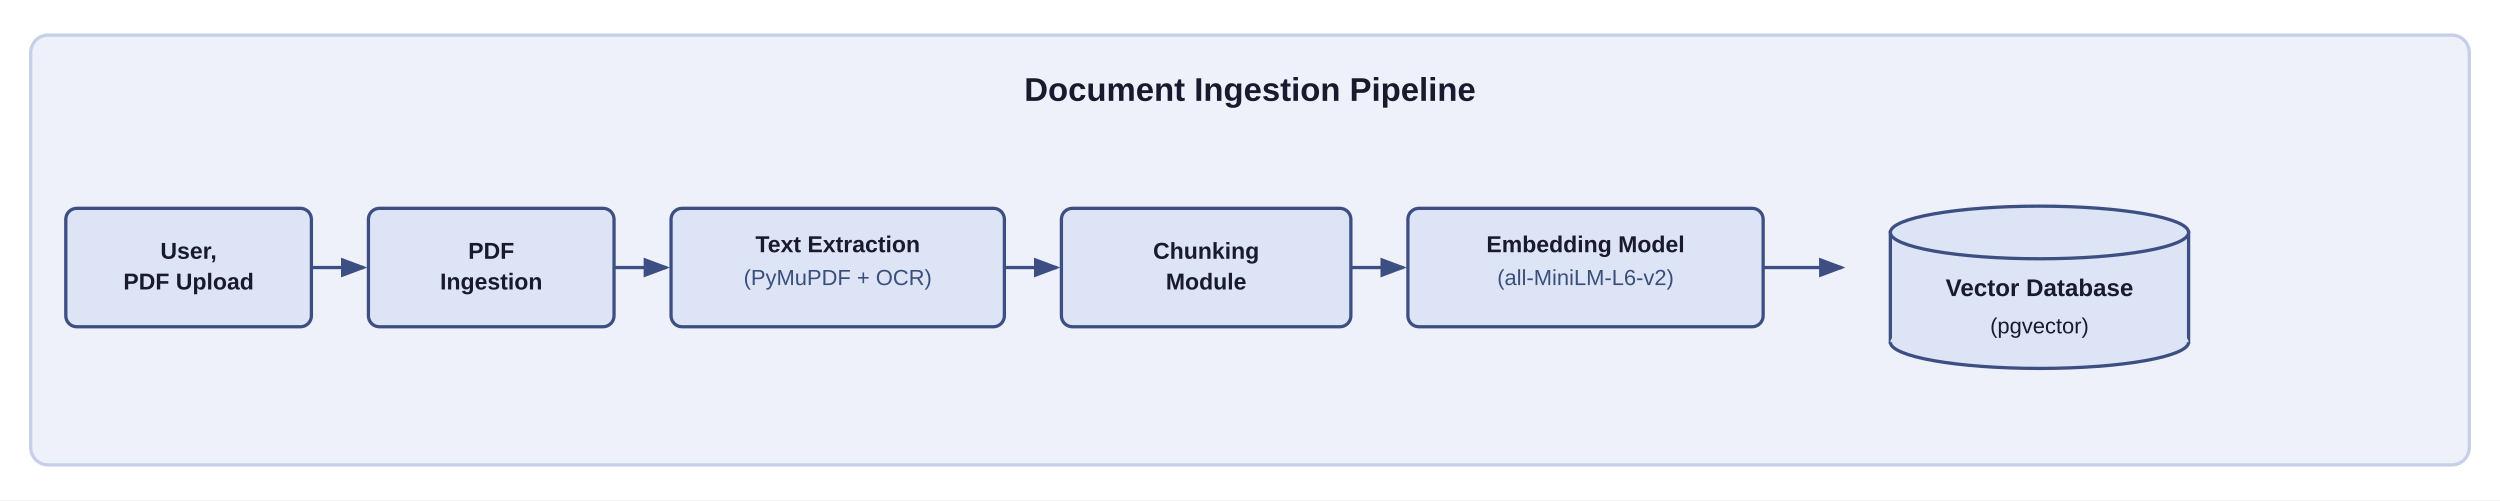
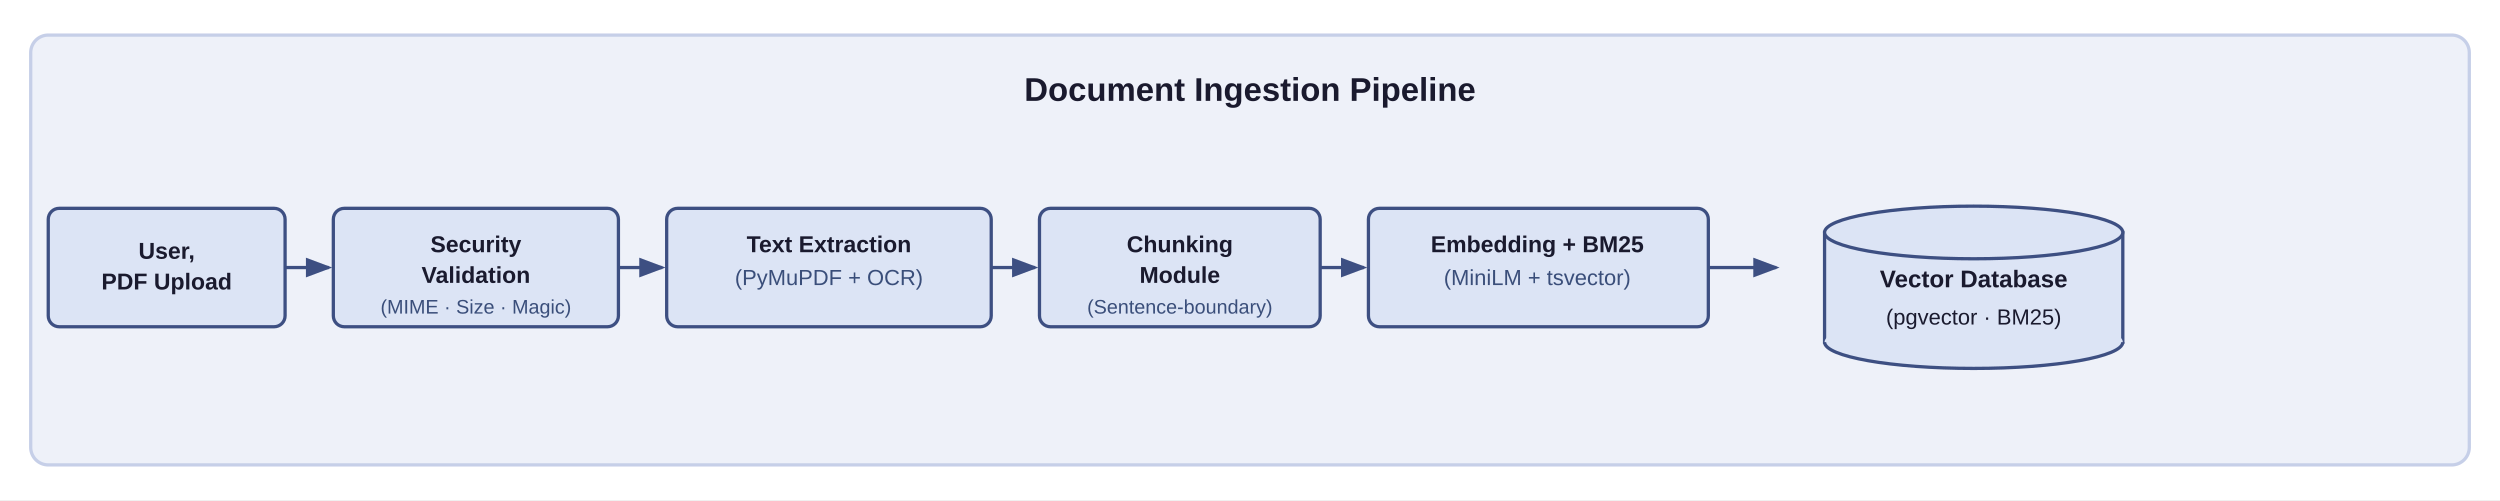
<svg xmlns="http://www.w3.org/2000/svg" viewBox="0 0 1140 228" width="1140" height="228">
  <defs>
    <marker id="arr" markerWidth="8" markerHeight="6" refX="7" refY="3" orient="auto">
      <polygon points="0 0,8 3,0 6" fill="#3d4f82" />
    </marker>
-     <style>
-       text { font-family: 'Segoe UI', Arial, sans-serif; }
-     </style>
+     <style>text { font-family: 'Segoe UI', Arial, sans-serif; }</style>
  </defs>
  <rect width="1140" height="228" fill="#ffffff" />
  <rect x="14" y="16" width="1112" height="196" rx="8" fill="#eef1f9" stroke="#c6cfe8" stroke-width="1.5" />
  <text x="570" y="46" text-anchor="middle" font-size="15" font-weight="700" fill="#1a1a2e">Document Ingestion Pipeline</text>
-   <rect x="30" y="95" width="112" height="54" rx="5" fill="#dce4f5" stroke="#3d4f82" stroke-width="1.5" />
-   <text x="86" y="118" text-anchor="middle" font-size="10.5" font-weight="600" fill="#1a1a2e">User,</text>
-   <text x="86" y="132" text-anchor="middle" font-size="10.5" font-weight="600" fill="#1a1a2e">PDF Upload</text>
-   <line x1="142" y1="122" x2="166" y2="122" stroke="#3d4f82" stroke-width="1.5" marker-end="url(#arr)" />
-   <rect x="168" y="95" width="112" height="54" rx="5" fill="#dce4f5" stroke="#3d4f82" stroke-width="1.5" />
-   <text x="224" y="118" text-anchor="middle" font-size="10.5" font-weight="600" fill="#1a1a2e">PDF</text>
-   <text x="224" y="132" text-anchor="middle" font-size="10.5" font-weight="600" fill="#1a1a2e">Ingestion</text>
-   <line x1="280" y1="122" x2="304" y2="122" stroke="#3d4f82" stroke-width="1.5" marker-end="url(#arr)" />
-   <rect x="306" y="95" width="152" height="54" rx="5" fill="#dce4f5" stroke="#3d4f82" stroke-width="1.5" />
-   <text x="382" y="115" text-anchor="middle" font-size="10.5" font-weight="600" fill="#1a1a2e">Text Extraction</text>
-   <text x="382" y="130" text-anchor="middle" font-size="10" fill="#3a4e7a">(PyMuPDF + OCR)</text>
-   <line x1="458" y1="122" x2="482" y2="122" stroke="#3d4f82" stroke-width="1.5" marker-end="url(#arr)" />
-   <rect x="484" y="95" width="132" height="54" rx="5" fill="#dce4f5" stroke="#3d4f82" stroke-width="1.5" />
-   <text x="550" y="118" text-anchor="middle" font-size="10.5" font-weight="600" fill="#1a1a2e">Chunking</text>
-   <text x="550" y="132" text-anchor="middle" font-size="10.5" font-weight="600" fill="#1a1a2e">Module</text>
-   <line x1="616" y1="122" x2="640" y2="122" stroke="#3d4f82" stroke-width="1.5" marker-end="url(#arr)" />
-   <rect x="642" y="95" width="162" height="54" rx="5" fill="#dce4f5" stroke="#3d4f82" stroke-width="1.5" />
-   <text x="723" y="115" text-anchor="middle" font-size="10.5" font-weight="600" fill="#1a1a2e">Embedding Model</text>
-   <text x="723" y="130" text-anchor="middle" font-size="10" fill="#3a4e7a">(all-MiniLM-L6-v2)</text>
-   <line x1="804" y1="122" x2="840" y2="122" stroke="#3d4f82" stroke-width="1.5" marker-end="url(#arr)" />
-   <rect x="862" y="106" width="136" height="50" fill="#dce4f5" stroke="#3d4f82" stroke-width="1.5" />
-   <ellipse cx="930" cy="156" rx="68" ry="12" fill="#dce4f5" stroke="none" />
-   <path d="M 862,156 A 68,12 0 0,0 998,156" fill="none" stroke="#3d4f82" stroke-width="1.5" />
-   <ellipse cx="930" cy="106" rx="68" ry="12" fill="#dce4f5" stroke="#3d4f82" stroke-width="1.5" />
-   <text x="930" y="135" text-anchor="middle" font-size="11" font-weight="700" fill="#1a1a2e">Vector Database</text>
-   <text x="930" y="152" text-anchor="middle" font-size="10" font-weight="500" fill="#1a1a2e">(pgvector)</text>
+   <rect x="22" y="95" width="108" height="54" rx="5" fill="#dce4f5" stroke="#3d4f82" stroke-width="1.5" />
+   <text x="76" y="118" text-anchor="middle" font-size="10.5" font-weight="600" fill="#1a1a2e">User,</text>
+   <text x="76" y="132" text-anchor="middle" font-size="10.5" font-weight="600" fill="#1a1a2e">PDF Upload</text>
+   <line x1="130" y1="122" x2="150" y2="122" stroke="#3d4f82" stroke-width="1.5" marker-end="url(#arr)" />
+   <rect x="152" y="95" width="130" height="54" rx="5" fill="#dce4f5" stroke="#3d4f82" stroke-width="1.5" />
+   <text x="217" y="115" text-anchor="middle" font-size="10.5" font-weight="600" fill="#1a1a2e">Security</text>
+   <text x="217" y="129" text-anchor="middle" font-size="10.5" font-weight="600" fill="#1a1a2e">Validation</text>
+   <text x="217" y="143" text-anchor="middle" font-size="9" fill="#3a4e7a">(MIME · Size · Magic)</text>
+   <line x1="282" y1="122" x2="302" y2="122" stroke="#3d4f82" stroke-width="1.5" marker-end="url(#arr)" />
+   <rect x="304" y="95" width="148" height="54" rx="5" fill="#dce4f5" stroke="#3d4f82" stroke-width="1.5" />
+   <text x="378" y="115" text-anchor="middle" font-size="10.5" font-weight="600" fill="#1a1a2e">Text Extraction</text>
+   <text x="378" y="130" text-anchor="middle" font-size="10" fill="#3a4e7a">(PyMuPDF + OCR)</text>
+   <line x1="452" y1="122" x2="472" y2="122" stroke="#3d4f82" stroke-width="1.5" marker-end="url(#arr)" />
+   <rect x="474" y="95" width="128" height="54" rx="5" fill="#dce4f5" stroke="#3d4f82" stroke-width="1.5" />
+   <text x="538" y="115" text-anchor="middle" font-size="10.5" font-weight="600" fill="#1a1a2e">Chunking</text>
+   <text x="538" y="129" text-anchor="middle" font-size="10.5" font-weight="600" fill="#1a1a2e">Module</text>
+   <text x="538" y="143" text-anchor="middle" font-size="9" fill="#3a4e7a">(Sentence-boundary)</text>
+   <line x1="602" y1="122" x2="622" y2="122" stroke="#3d4f82" stroke-width="1.5" marker-end="url(#arr)" />
+   <rect x="624" y="95" width="155" height="54" rx="5" fill="#dce4f5" stroke="#3d4f82" stroke-width="1.5" />
+   <text x="701" y="115" text-anchor="middle" font-size="10.5" font-weight="600" fill="#1a1a2e">Embedding + BM25</text>
+   <text x="701" y="130" text-anchor="middle" font-size="10" fill="#3a4e7a">(MiniLM + tsvector)</text>
+   <line x1="779" y1="122" x2="810" y2="122" stroke="#3d4f82" stroke-width="1.5" marker-end="url(#arr)" />
+   <rect x="832" y="106" width="136" height="50" fill="#dce4f5" stroke="#3d4f82" stroke-width="1.5" />
+   <ellipse cx="900" cy="156" rx="68" ry="12" fill="#dce4f5" stroke="none" />
+   <path d="M 832,156 A 68,12 0 0,0 968,156" fill="none" stroke="#3d4f82" stroke-width="1.5" />
+   <ellipse cx="900" cy="106" rx="68" ry="12" fill="#dce4f5" stroke="#3d4f82" stroke-width="1.5" />
+   <text x="900" y="131" text-anchor="middle" font-size="11" font-weight="700" fill="#1a1a2e">Vector Database</text>
+   <text x="900" y="148" text-anchor="middle" font-size="10" font-weight="500" fill="#1a1a2e">(pgvector · BM25)</text>
</svg>
